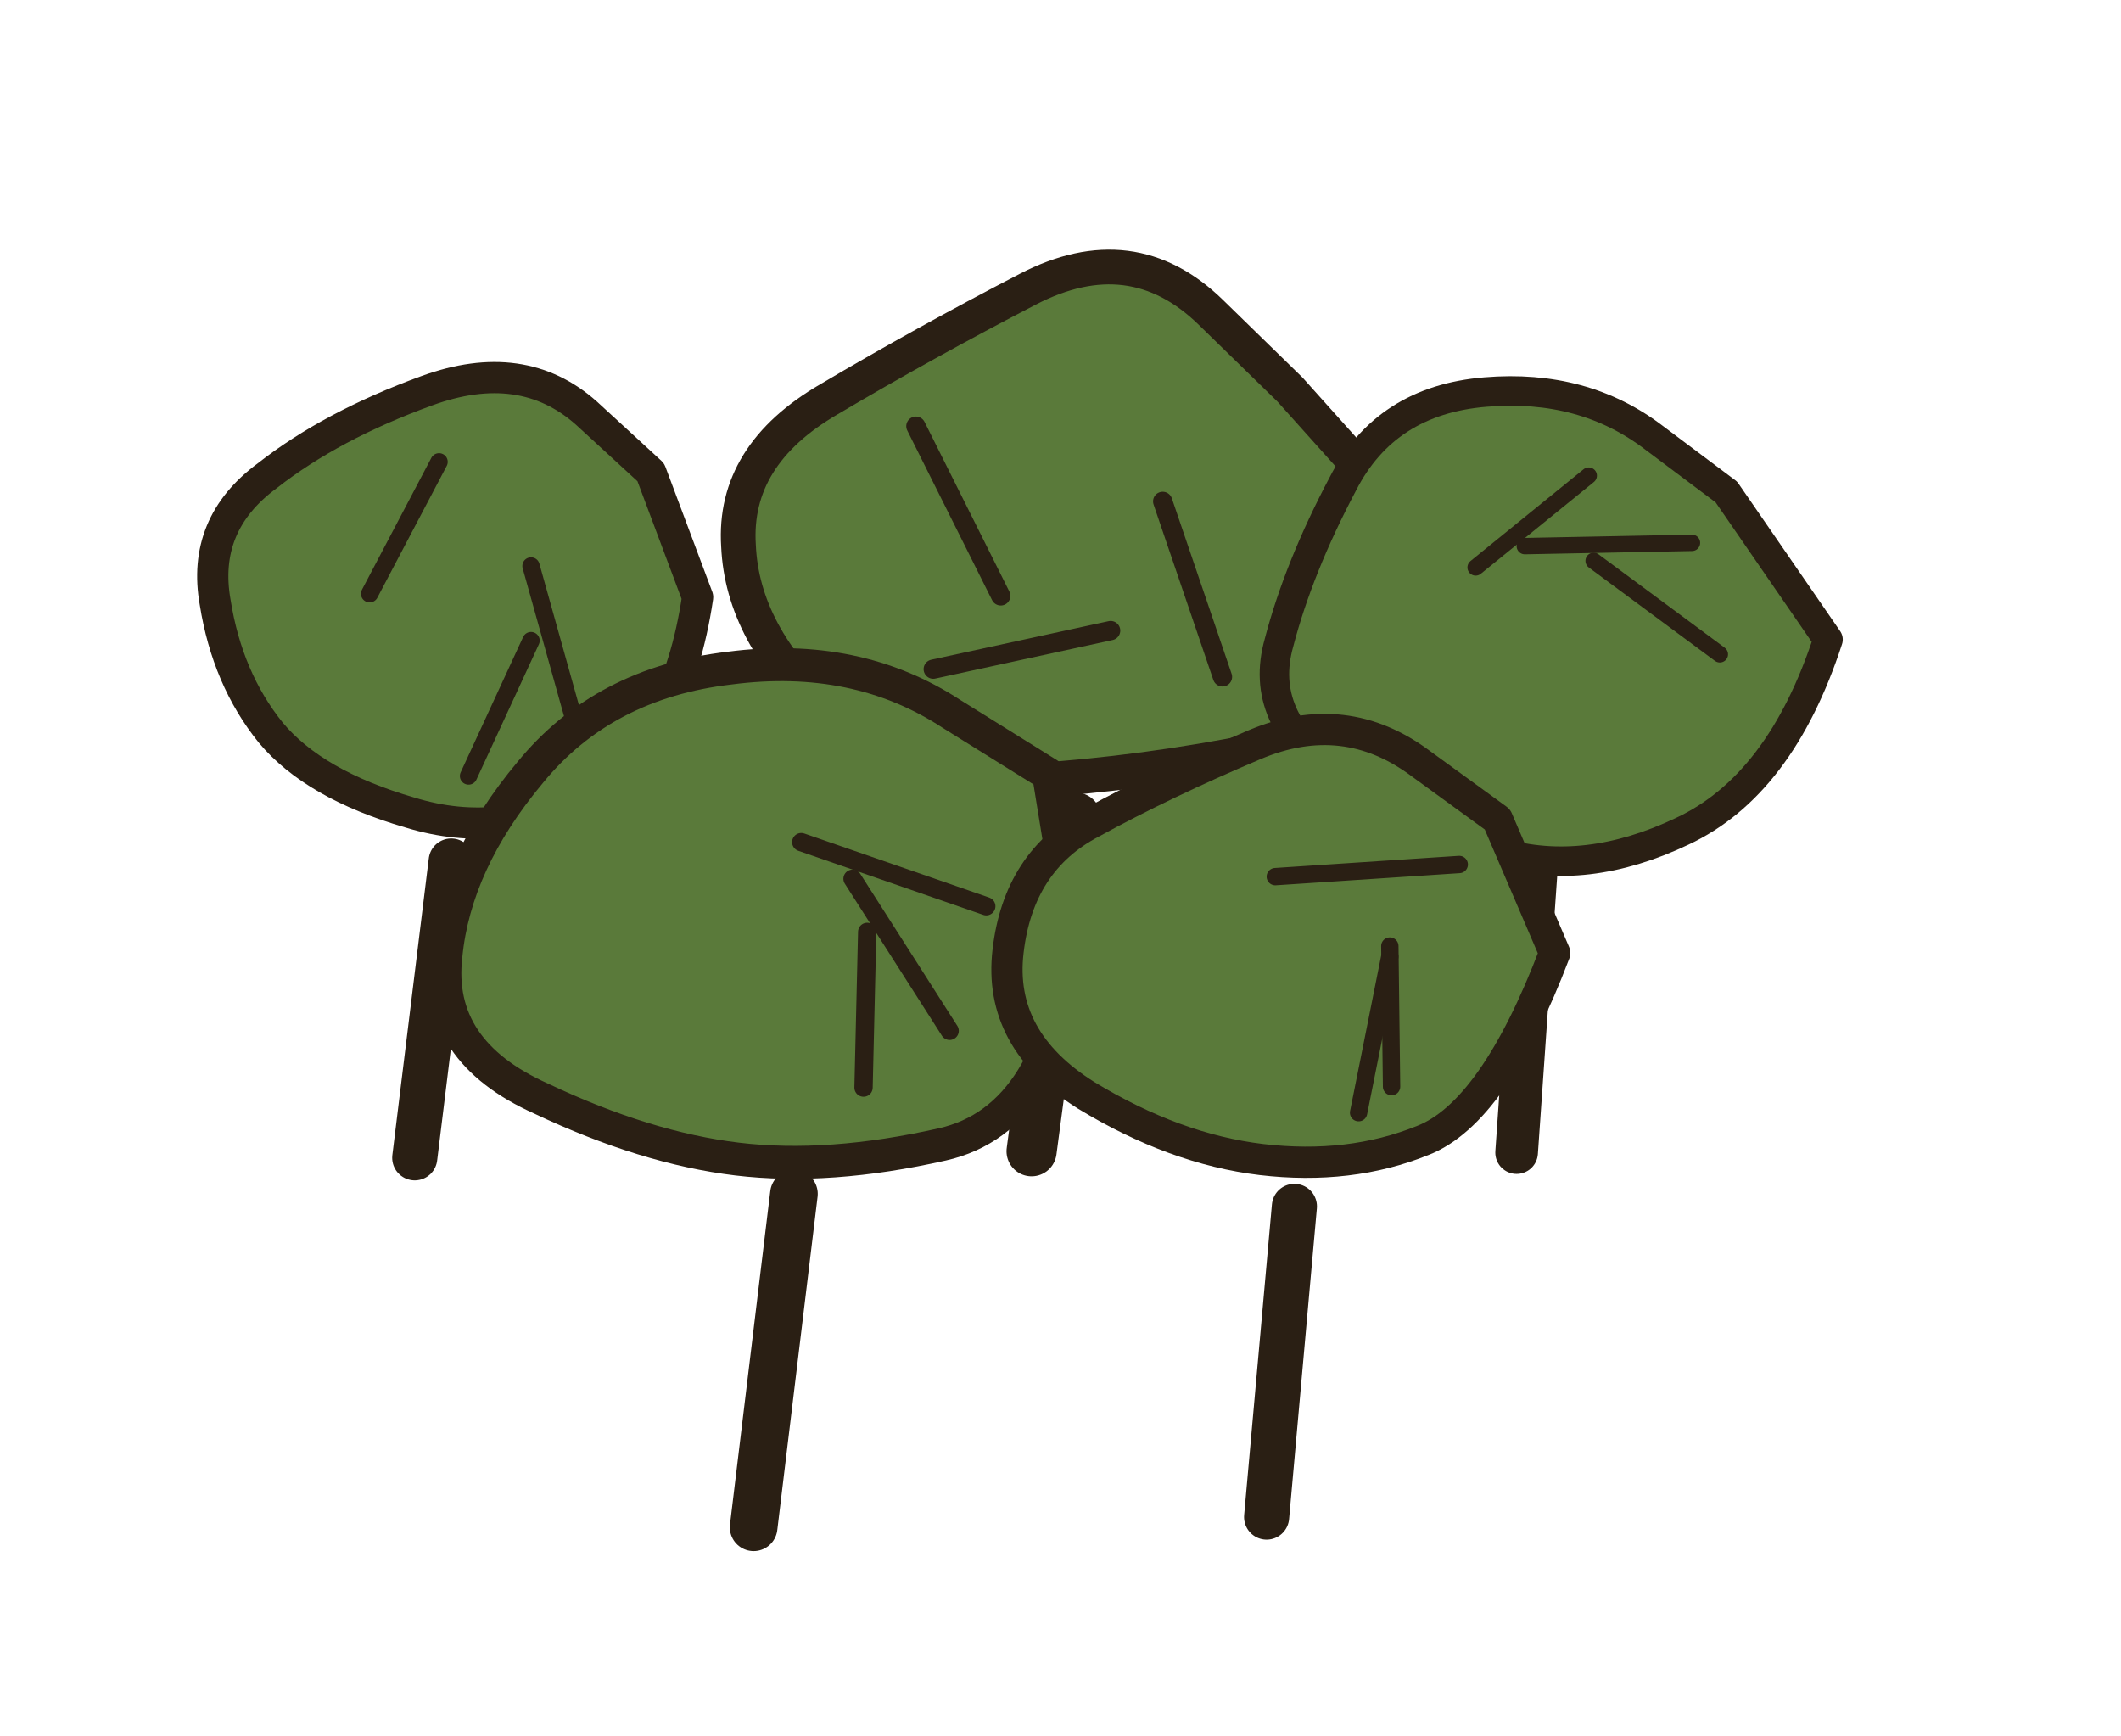
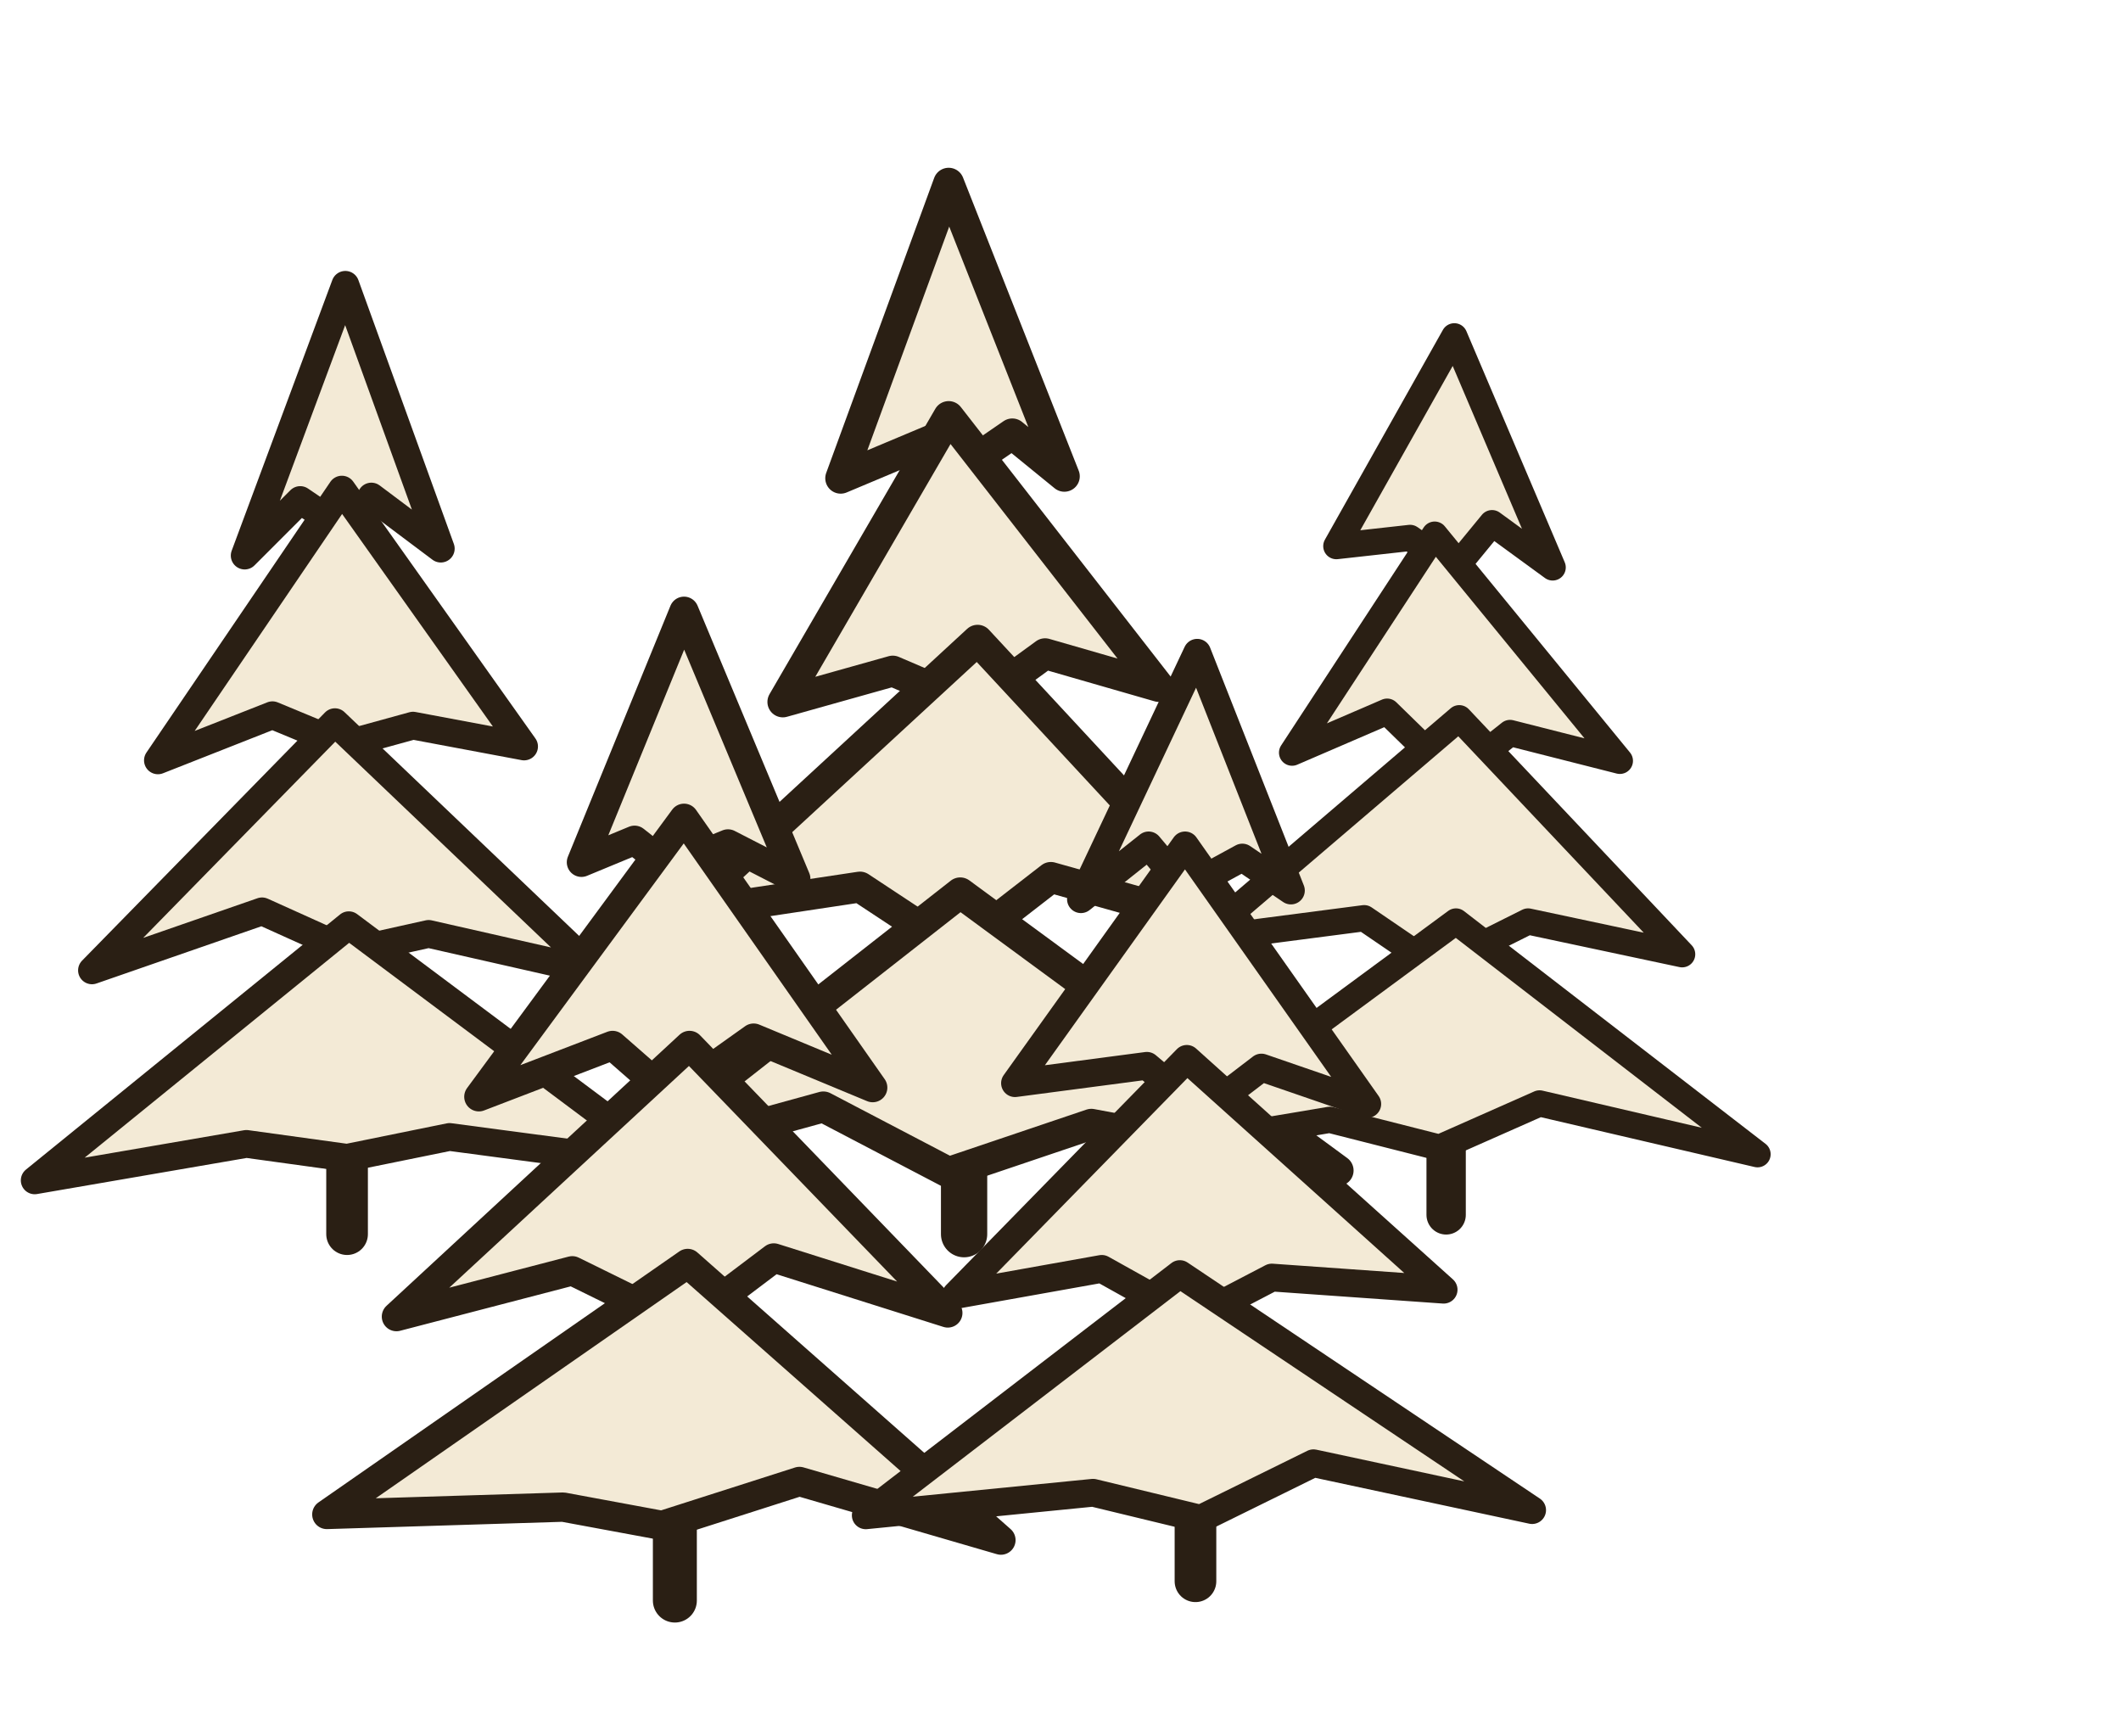
<svg xmlns="http://www.w3.org/2000/svg" viewBox="0 0 110 90" width="110" height="90">
  <g transform="translate(0 10) scale(0.9)">
-     <path d="M 23.9 55.6 L 26.0 38.5" fill="none" stroke="#2a1f14" stroke-width="2.6" stroke-linecap="round" stroke-linejoin="round" />
-     <path d="M 40.2 23.3 Q 39.0 31.4 34.1 34.4 Q 29.1 37.4 23.6 35.7 Q 18.1 34.1 15.6 31.1 Q 13.1 28.0 12.4 23.6 Q 11.6 19.1 15.4 16.3 Q 19.1 13.4 24.6 11.4 Q 30.1 9.4 33.8 12.7 L 37.5 16.1 Z" fill="#5a7a3a" stroke="#2a1f14" stroke-width="1.8" stroke-linecap="round" stroke-linejoin="round" />
-     <path d="M 30.6 25.8 L 27.0 33.6" fill="none" stroke="#2a1f14" stroke-width="1.0" stroke-linecap="round" stroke-linejoin="round" />
-     <path d="M 21.3 23.1 L 25.3 15.5" fill="none" stroke="#2a1f14" stroke-width="1.0" stroke-linecap="round" stroke-linejoin="round" />
-     <path d="M 30.6 21.5 L 33.2 30.8" fill="none" stroke="#2a1f14" stroke-width="1.0" stroke-linecap="round" stroke-linejoin="round" />
+     <path d="M 20.0 60.0 L 20.0 48.0" fill="none" stroke="#2a1f14" stroke-width="2.4" stroke-linecap="round" stroke-linejoin="round" />
+     <path d="M 19.9 5.3 L 14.1 20.9 L 17.3 17.7 L 20.1 19.6 L 21.4 17.5 L 25.4 20.5 Z" fill="#f3ead6" stroke="#2a1f14" stroke-width="1.6" stroke-linecap="round" stroke-linejoin="round" />
+     <path d="M 19.7 17.1 L 9.1 32.7 L 15.7 30.1 L 19.8 31.8 L 23.8 30.7 L 30.2 31.9 Z" fill="#f3ead6" stroke="#2a1f14" stroke-width="1.6" stroke-linecap="round" stroke-linejoin="round" />
+     <path d="M 19.3 30.5 L 5.3 44.8 L 15.1 41.4 L 20.2 43.7 L 24.7 42.7 L 34.4 44.9 Z" fill="#f3ead6" stroke="#2a1f14" stroke-width="1.6" stroke-linecap="round" stroke-linejoin="round" />
+     <path d="M 20.1 42.2 L 2.0 56.9 L 14.2 54.8 L 20.0 55.6 L 25.9 54.4 L 38.7 56.1 Z" fill="#f3ead6" stroke="#2a1f14" stroke-width="1.6" stroke-linecap="round" stroke-linejoin="round" />
  </g>
  <g transform="translate(30 4) scale(1.0)">
-     <path d="M 23.5 55.7 L 25.8 38.4" fill="none" stroke="#2a1f14" stroke-width="2.6" stroke-linecap="round" stroke-linejoin="round" />
-     <path d="M 44.7 24.9 Q 41.3 33.8 35.3 34.9 Q 29.4 36.1 23.3 36.5 Q 17.2 36.9 12.9 32.9 Q 8.5 28.9 8.3 24.3 Q 8.0 19.6 13.0 16.7 Q 17.9 13.8 23.3 11.0 Q 28.7 8.2 32.8 12.2 L 36.9 16.2 Z" fill="#5a7a3a" stroke="#2a1f14" stroke-width="1.8" stroke-linecap="round" stroke-linejoin="round" />
-     <path d="M 30.3 22.0 L 33.4 31.1" fill="none" stroke="#2a1f14" stroke-width="1.0" stroke-linecap="round" stroke-linejoin="round" />
-     <path d="M 21.9 26.9 L 17.5 18.1" fill="none" stroke="#2a1f14" stroke-width="1.0" stroke-linecap="round" stroke-linejoin="round" />
-     <path d="M 27.6 28.7 L 18.4 30.7" fill="none" stroke="#2a1f14" stroke-width="1.0" stroke-linecap="round" stroke-linejoin="round" />
+     <path d="M 20.0 60.0 L 20.0 48.0" fill="none" stroke="#2a1f14" stroke-width="2.4" stroke-linecap="round" stroke-linejoin="round" />
+     <path d="M 19.2 5.5 L 13.6 20.8 L 18.6 18.7 L 19.3 20.7 L 22.5 18.5 L 25.2 20.7 Z" fill="#f3ead6" stroke="#2a1f14" stroke-width="1.6" stroke-linecap="round" stroke-linejoin="round" />
+     <path d="M 19.2 17.6 L 10.6 32.4 L 16.3 30.8 L 20.5 32.6 L 24.2 29.9 L 30.1 31.6 Z" fill="#f3ead6" stroke="#2a1f14" stroke-width="1.6" stroke-linecap="round" stroke-linejoin="round" />
+     <path d="M 20.7 29.2 L 5.3 43.4 L 14.6 42.0 L 19.6 45.3 L 24.5 41.5 L 34.8 44.4 Z" fill="#f3ead6" stroke="#2a1f14" stroke-width="1.6" stroke-linecap="round" stroke-linejoin="round" />
+     <path d="M 19.8 42.3 L 1.8 56.4 L 12.7 53.4 L 19.2 56.8 L 26.6 54.3 L 39.4 56.7 Z" fill="#f3ead6" stroke="#2a1f14" stroke-width="1.6" stroke-linecap="round" stroke-linejoin="round" />
  </g>
  <g transform="translate(58 12) scale(0.85)">
-     <path d="M 24.3 56.2 L 25.6 37.5" fill="none" stroke="#2a1f14" stroke-width="2.6" stroke-linecap="round" stroke-linejoin="round" />
-     <path d="M 43.3 24.9 Q 40.4 33.8 34.4 36.6 Q 28.5 39.4 23.3 37.9 Q 18.2 36.4 13.3 33.1 Q 8.5 29.7 9.8 25.1 Q 11.0 20.5 13.7 15.4 Q 16.3 10.3 22.4 9.8 Q 28.4 9.3 32.7 12.6 L 37.1 15.9 Z" fill="#5a7a3a" stroke="#2a1f14" stroke-width="1.8" stroke-linecap="round" stroke-linejoin="round" />
-     <path d="M 24.8 19.2 L 35.0 19.0" fill="none" stroke="#2a1f14" stroke-width="1.0" stroke-linecap="round" stroke-linejoin="round" />
-     <path d="M 29.0 20.1 L 36.7 25.8" fill="none" stroke="#2a1f14" stroke-width="1.0" stroke-linecap="round" stroke-linejoin="round" />
-     <path d="M 21.8 20.5 L 28.7 14.9" fill="none" stroke="#2a1f14" stroke-width="1.0" stroke-linecap="round" stroke-linejoin="round" />
+     <path d="M 20.0 60.0 L 20.0 48.0" fill="none" stroke="#2a1f14" stroke-width="2.4" stroke-linecap="round" stroke-linejoin="round" />
+     <path d="M 20.5 6.4 L 13.3 19.2 L 17.8 18.7 L 20.5 20.6 L 22.8 17.8 L 26.5 20.5 Z" fill="#f3ead6" stroke="#2a1f14" stroke-width="1.6" stroke-linecap="round" stroke-linejoin="round" />
+     <path d="M 19.3 18.5 L 10.6 31.8 L 16.4 29.3 L 20.5 33.3 L 23.9 30.6 L 30.6 32.3 Z" fill="#f3ead6" stroke="#2a1f14" stroke-width="1.6" stroke-linecap="round" stroke-linejoin="round" />
+     <path d="M 20.8 29.7 L 5.0 43.2 L 15.0 41.9 L 19.4 44.9 L 25.0 42.1 L 34.4 44.1 Z" fill="#f3ead6" stroke="#2a1f14" stroke-width="1.6" stroke-linecap="round" stroke-linejoin="round" />
+     <path d="M 20.6 42.1 L 1.6 56.1 L 12.9 54.2 L 19.6 55.9 L 25.7 53.2 L 39.0 56.3 Z" fill="#f3ead6" stroke="#2a1f14" stroke-width="1.6" stroke-linecap="round" stroke-linejoin="round" />
  </g>
  <g transform="translate(16 26) scale(0.95)">
-     <path d="M 24.3 56.0 L 26.5 37.8" fill="none" stroke="#2a1f14" stroke-width="2.6" stroke-linecap="round" stroke-linejoin="round" />
-     <path d="M 41.8 23.5 Q 40.8 33.7 34.6 35.1 Q 28.4 36.5 23.4 35.9 Q 18.4 35.3 12.7 32.6 Q 6.9 30.0 7.5 24.8 Q 8.0 19.7 12.1 14.8 Q 16.1 9.9 23.0 9.1 Q 29.9 8.2 35.1 11.6 L 40.4 14.9 Z" fill="#5a7a3a" stroke="#2a1f14" stroke-width="1.8" stroke-linecap="round" stroke-linejoin="round" />
-     <path d="M 26.9 18.6 L 37.0 22.1" fill="none" stroke="#2a1f14" stroke-width="1.0" stroke-linecap="round" stroke-linejoin="round" />
-     <path d="M 29.7 20.6 L 35.0 28.9" fill="none" stroke="#2a1f14" stroke-width="1.0" stroke-linecap="round" stroke-linejoin="round" />
-     <path d="M 30.5 23.5 L 30.3 32.0" fill="none" stroke="#2a1f14" stroke-width="1.0" stroke-linecap="round" stroke-linejoin="round" />
+     <path d="M 20.0 60.0 L 20.0 48.0" fill="none" stroke="#2a1f14" stroke-width="2.4" stroke-linecap="round" stroke-linejoin="round" />
+     <path d="M 20.5 6.0 L 14.9 19.7 L 17.8 18.5 L 19.7 20.0 L 22.9 18.7 L 26.6 20.6 Z" fill="#f3ead6" stroke="#2a1f14" stroke-width="1.6" stroke-linecap="round" stroke-linejoin="round" />
+     <path d="M 20.5 17.3 L 9.3 32.5 L 16.6 29.7 L 19.8 32.5 L 24.3 29.3 L 30.8 32.0 Z" fill="#f3ead6" stroke="#2a1f14" stroke-width="1.6" stroke-linecap="round" stroke-linejoin="round" />
+     <path d="M 20.8 29.7 L 4.8 44.5 L 14.4 42.0 L 20.5 45.0 L 25.4 41.3 L 34.9 44.3 Z" fill="#f3ead6" stroke="#2a1f14" stroke-width="1.6" stroke-linecap="round" stroke-linejoin="round" />
+     <path d="M 20.7 41.6 L 1.0 55.3 L 13.9 54.9 L 19.3 55.9 L 26.8 53.5 L 37.8 56.7 Z" fill="#f3ead6" stroke="#2a1f14" stroke-width="1.6" stroke-linecap="round" stroke-linejoin="round" />
  </g>
  <g transform="translate(44 28) scale(0.9)">
-     <path d="M 24.1 56.3 L 25.7 38.4" fill="none" stroke="#2a1f14" stroke-width="2.6" stroke-linecap="round" stroke-linejoin="round" />
-     <path d="M 40.7 23.8 Q 37.2 33.0 33.1 34.6 Q 28.9 36.3 23.8 35.7 Q 18.8 35.1 13.7 32.0 Q 8.6 28.8 9.2 23.7 Q 9.8 18.5 14.0 16.3 Q 18.2 14.0 23.4 11.8 Q 28.6 9.6 33.0 12.9 L 37.4 16.1 Z" fill="#5a7a3a" stroke="#2a1f14" stroke-width="1.8" stroke-linecap="round" stroke-linejoin="round" />
-     <path d="M 24.6 19.4 L 35.2 18.7" fill="none" stroke="#2a1f14" stroke-width="1.0" stroke-linecap="round" stroke-linejoin="round" />
-     <path d="M 31.2 24.0 L 29.4 33.0" fill="none" stroke="#2a1f14" stroke-width="1.0" stroke-linecap="round" stroke-linejoin="round" />
-     <path d="M 31.2 23.4 L 31.3 31.5" fill="none" stroke="#2a1f14" stroke-width="1.0" stroke-linecap="round" stroke-linejoin="round" />
+     <path d="M 20.0 60.0 L 20.0 48.0" fill="none" stroke="#2a1f14" stroke-width="2.4" stroke-linecap="round" stroke-linejoin="round" />
+     <path d="M 20.1 6.5 L 13.4 20.7 L 17.3 17.6 L 19.4 20.1 L 22.7 18.3 L 25.5 20.2 Z" fill="#f3ead6" stroke="#2a1f14" stroke-width="1.6" stroke-linecap="round" stroke-linejoin="round" />
+     <path d="M 19.4 17.6 L 9.6 31.3 L 17.2 30.3 L 20.4 33.0 L 23.8 30.4 L 29.9 32.5 Z" fill="#f3ead6" stroke="#2a1f14" stroke-width="1.6" stroke-linecap="round" stroke-linejoin="round" />
+     <path d="M 19.5 29.9 L 6.2 43.5 L 14.6 42.0 L 19.8 44.9 L 24.4 42.5 L 34.3 43.2 Z" fill="#f3ead6" stroke="#2a1f14" stroke-width="1.6" stroke-linecap="round" stroke-linejoin="round" />
+     <path d="M 19.1 42.3 L 1.0 56.2 L 14.1 54.9 L 20.3 56.4 L 26.8 53.2 L 39.4 55.9 Z" fill="#f3ead6" stroke="#2a1f14" stroke-width="1.6" stroke-linecap="round" stroke-linejoin="round" />
  </g>
</svg>
